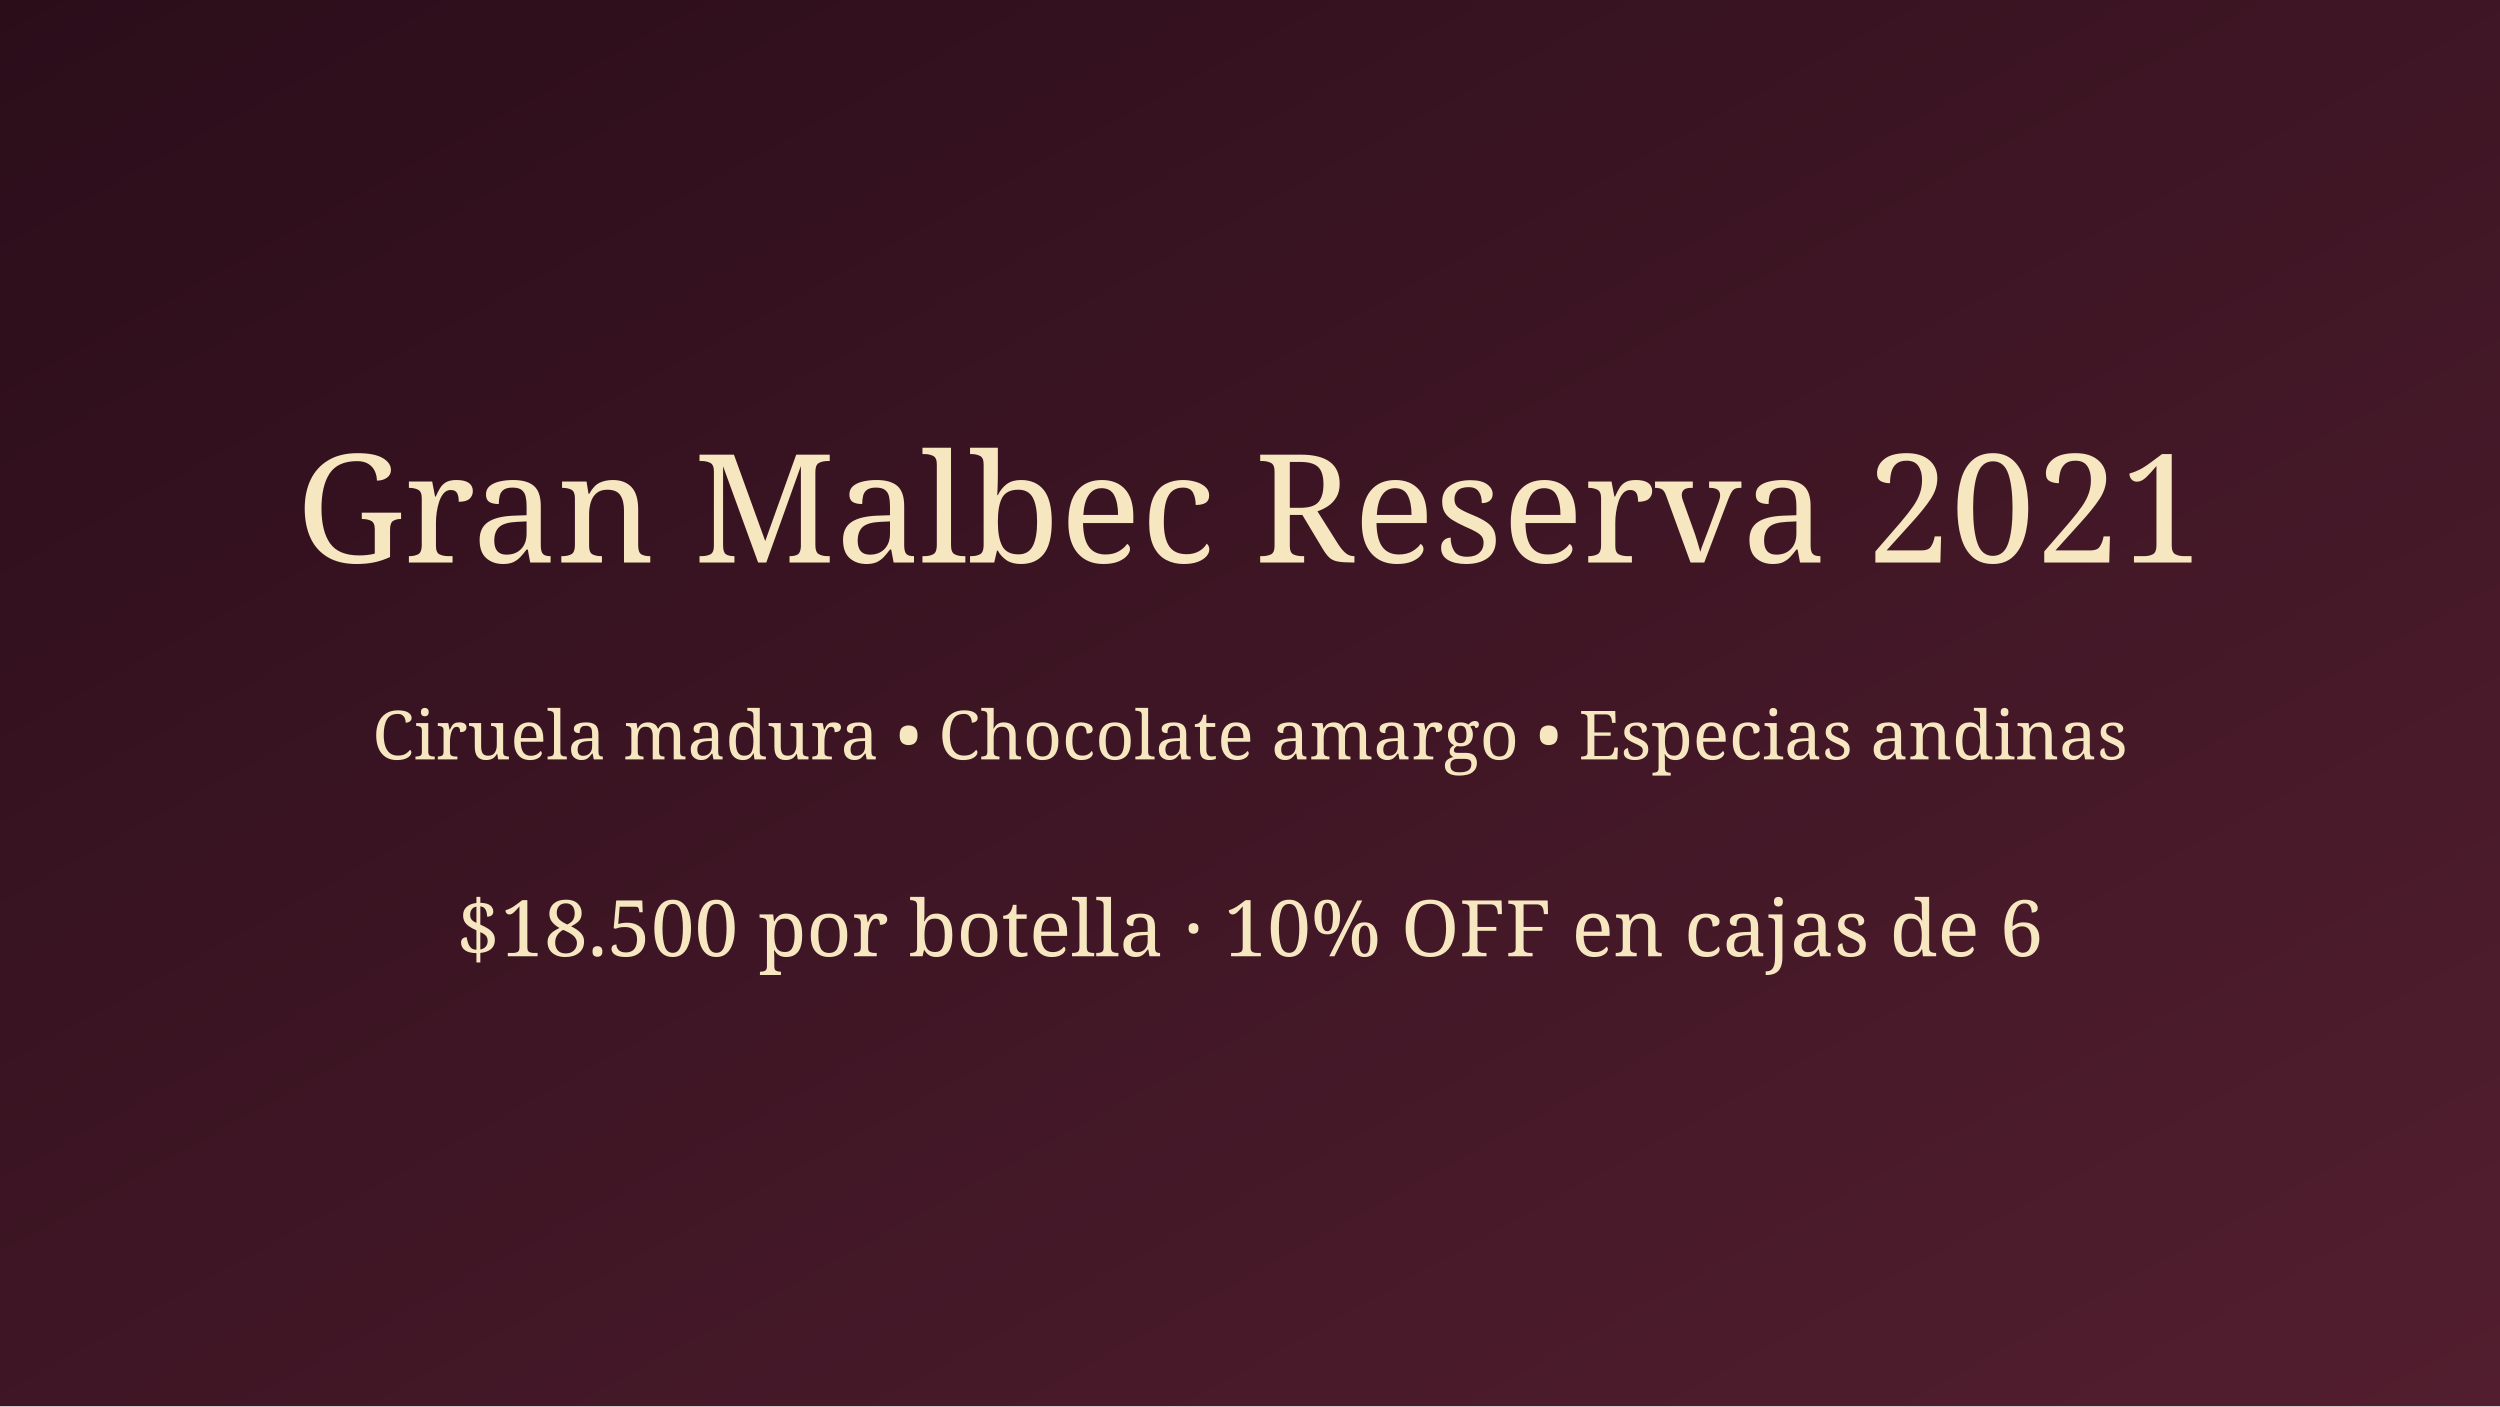
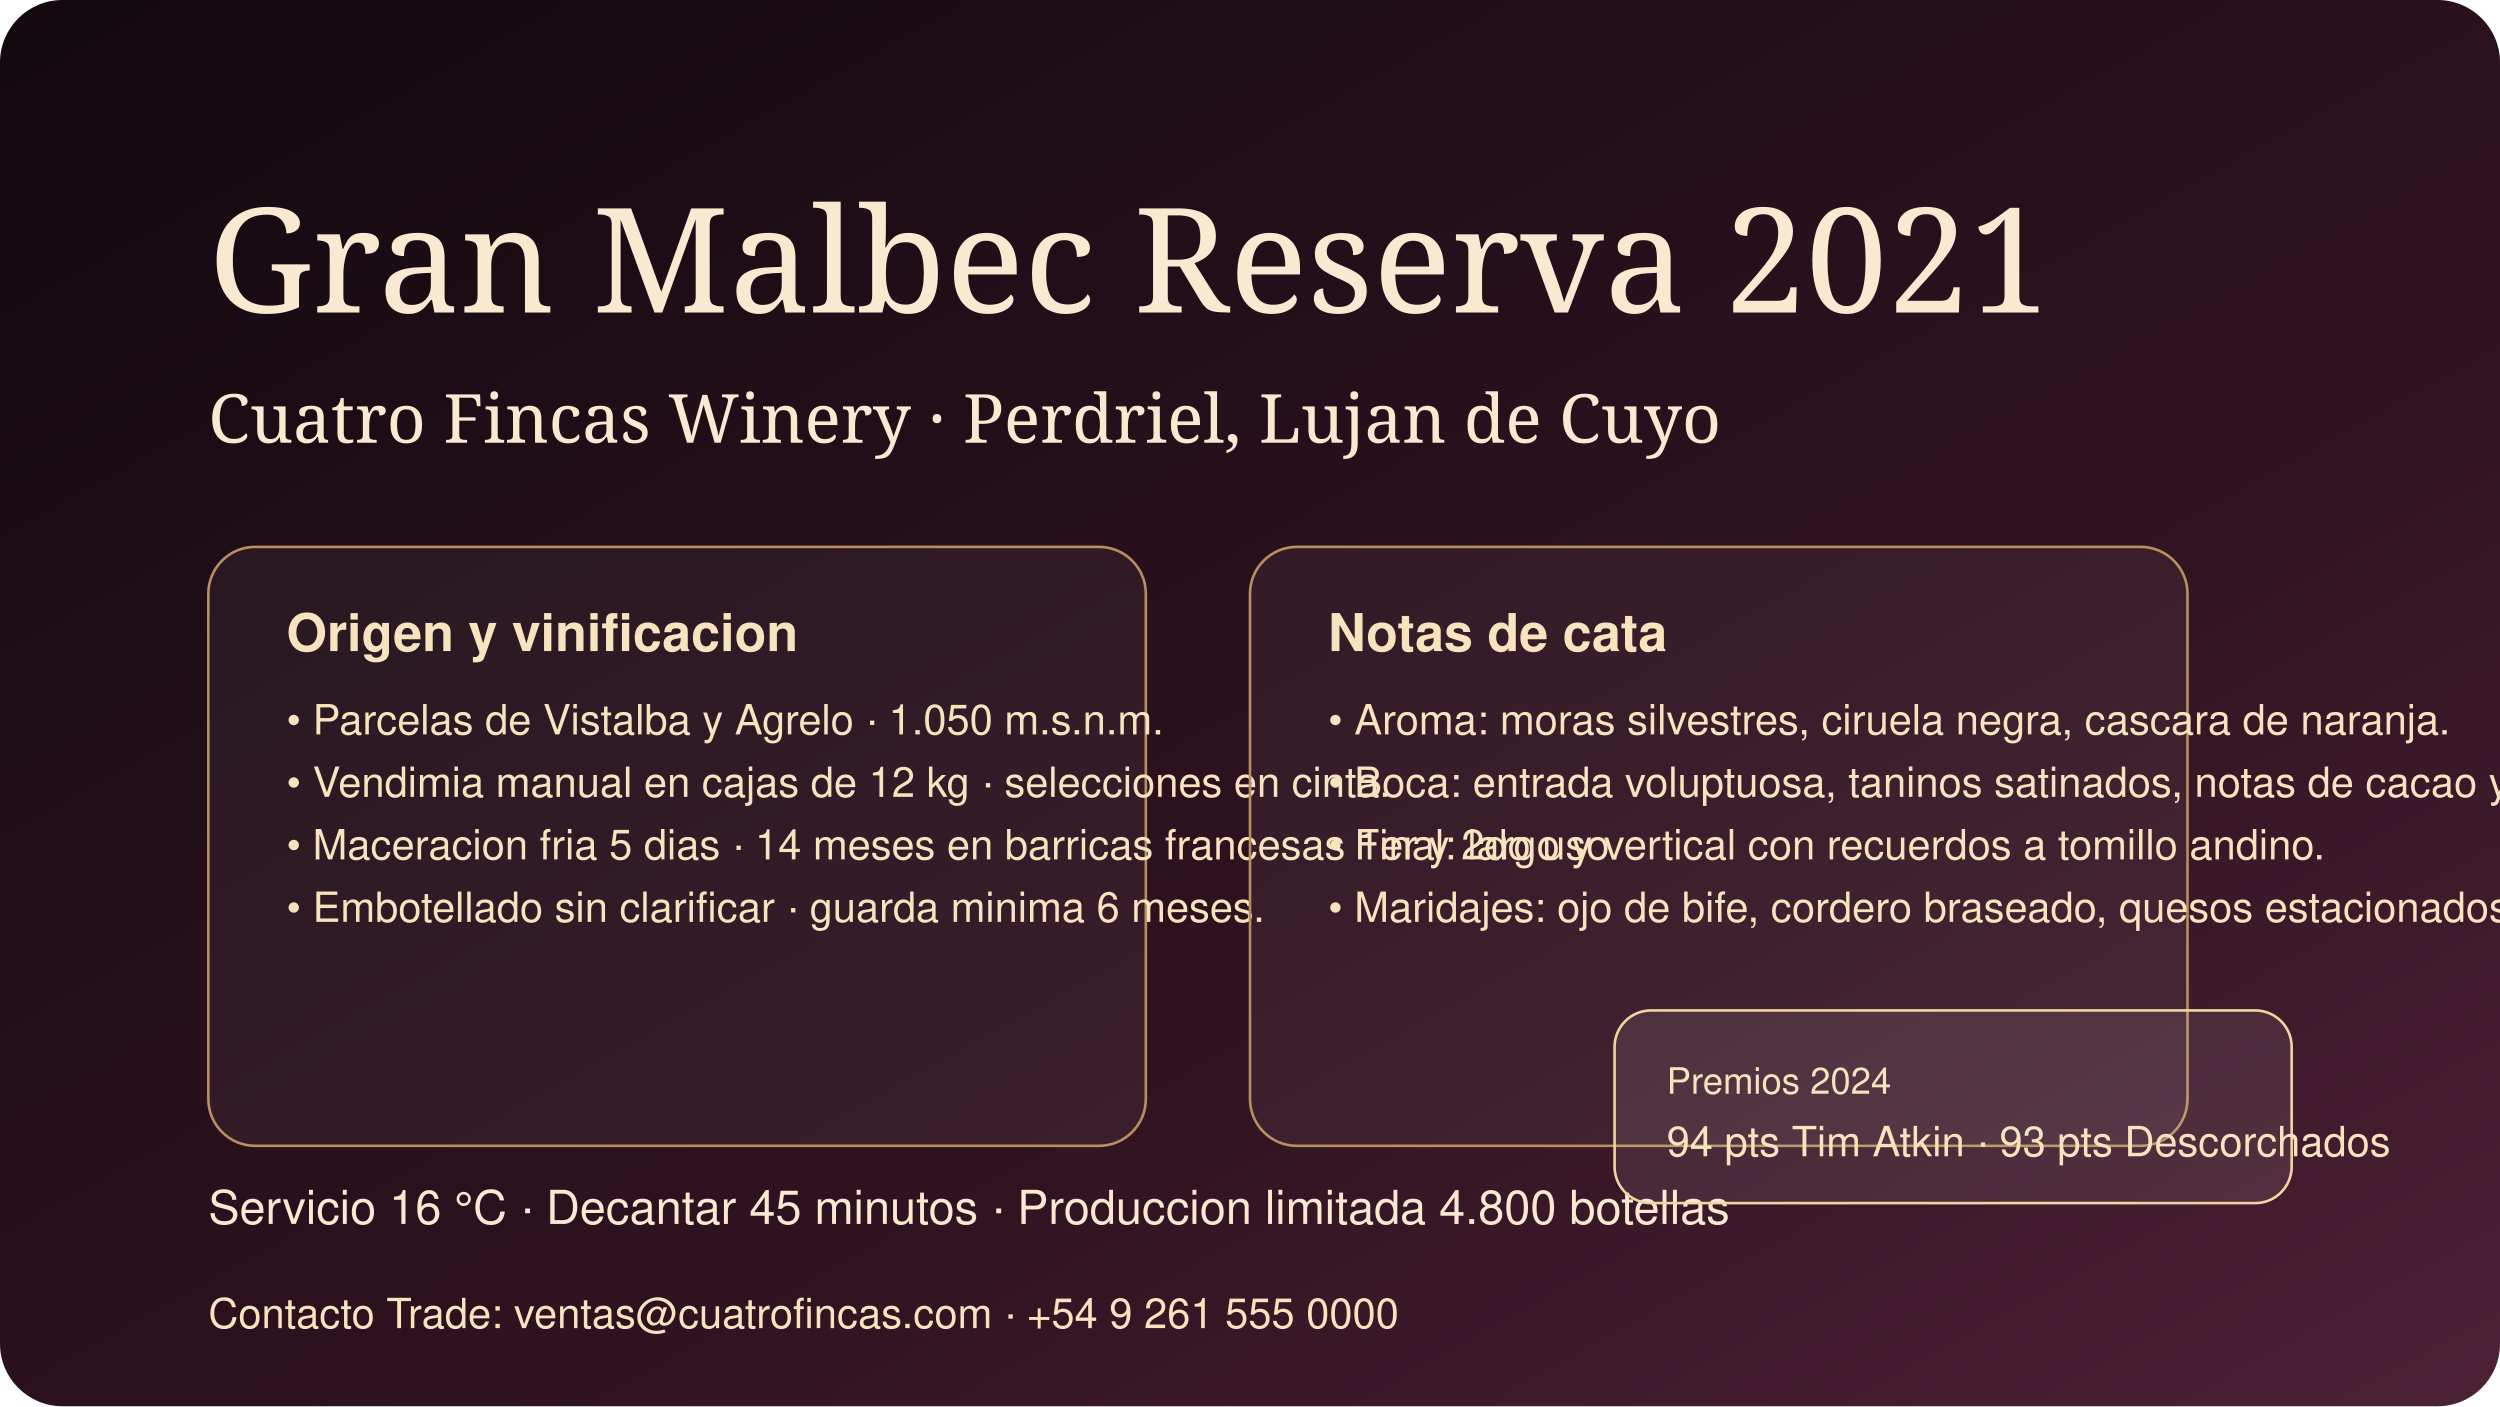
- <svg xmlns="http://www.w3.org/2000/svg" width="960" height="540" viewBox="0 0 960 540">
+ <svg xmlns="http://www.w3.org/2000/svg" viewBox="0 0 960 540" width="960" height="540">
  <defs>
-     <linearGradient id="vino" x1="0" x2="1" y1="0" y2="1">
-       <stop offset="0%" stop-color="#2b0d1a" />
-       <stop offset="100%" stop-color="#521e2f" />
+     <linearGradient id="night" x1="0" y1="0" x2="1" y2="1">
+       <stop offset="0%" stop-color="#12090f" />
+       <stop offset="60%" stop-color="#2f1220" />
+       <stop offset="100%" stop-color="#4c2135" />
+     </linearGradient>
+     <linearGradient id="accent" x1="0" y1="0" x2="0" y2="1">
+       <stop offset="0%" stop-color="#f2d6a2" />
+       <stop offset="100%" stop-color="#b98f5f" />
    </linearGradient>
  </defs>
-   <rect width="960" height="540" fill="url(#vino)" />
-   <text x="50%" y="40%" fill="#f6e7c1" font-family="'Playfair Display', Georgia, serif" font-size="58" text-anchor="middle">Gran Malbec Reserva 2021</text>
-   <text x="50%" y="54%" fill="#f6e7c1" font-family="'Playfair Display', Georgia, serif" font-size="26" text-anchor="middle">Ciruela madura • Chocolate amargo • Especias andinas</text>
-   <text x="50%" y="68%" fill="#f6e7c1" font-family="'Playfair Display', Georgia, serif" font-size="30" text-anchor="middle">$18.500 por botella · 10% OFF en cajas de 6</text>
+   <rect fill="url(#night)" width="960" height="540" rx="24" />
+   <text x="80" y="120" fill="#f8e9d0" font-family="'Playfair Display', Georgia, serif" font-size="56">Gran Malbec Reserva 2021</text>
+   <text x="80" y="170" fill="#f8e9d0" font-family="'Playfair Display', Georgia, serif" font-size="26">Cuatro Fincas Winery · Perdriel, Lujan de Cuyo</text>
+   <rect x="80" y="210" width="360" height="230" fill="rgba(255,255,255,0.05)" stroke="#b98f5f" stroke-width="1" rx="18" />
+   <text x="110" y="250" fill="#f7e3be" font-family="Helvetica, Arial, sans-serif" font-size="20" font-weight="bold">Origen y vinificacion</text>
+   <text x="110" y="282" fill="#f7e3be" font-family="Helvetica, Arial, sans-serif" font-size="16">
+     <tspan x="110" dy="0">• Parcelas de Vistalba y Agrelo · 1.050 m.s.n.m.</tspan>
+     <tspan x="110" dy="24">• Vendimia manual en cajas de 12 kg · selecciones en cinta.</tspan>
+     <tspan x="110" dy="24">• Maceracion fria 5 dias · 14 meses en barricas francesas 1er y 2do uso.</tspan>
+     <tspan x="110" dy="24">• Embotellado sin clarificar · guarda minima 6 meses.</tspan>
+   </text>
+   <rect x="480" y="210" width="360" height="230" fill="rgba(255,255,255,0.05)" stroke="#b98f5f" stroke-width="1" rx="18" />
+   <text x="510" y="250" fill="#f7e3be" font-family="Helvetica, Arial, sans-serif" font-size="20" font-weight="bold">Notas de cata</text>
+   <text x="510" y="282" fill="#f7e3be" font-family="Helvetica, Arial, sans-serif" font-size="16">
+     <tspan x="510" dy="0">• Aroma: moras silvestres, ciruela negra, cascara de naranja.</tspan>
+     <tspan x="510" dy="24">• Boca: entrada voluptuosa, taninos satinados, notas de cacao y tabaco dulce.</tspan>
+     <tspan x="510" dy="24">• Final: largo y vertical con recuerdos a tomillo andino.</tspan>
+     <tspan x="510" dy="24">• Maridajes: ojo de bife, cordero braseado, quesos estacionados.</tspan>
+   </text>
+   <text x="80" y="470" fill="#f8e9d0" font-family="Helvetica, Arial, sans-serif" font-size="18">Servicio 16 °C · Decantar 45 minutos · Produccion limitada 4.800 botellas</text>
+   <g transform="translate(620,430)">
+     <rect x="0" y="-42" width="260" height="74" rx="14" fill="rgba(255,255,255,0.08)" stroke="#f2d6a2" stroke-width="1" />
+     <text x="20" y="-10" fill="#f7e3be" font-family="Helvetica, Arial, sans-serif" font-size="14">Premios 2024</text>
+     <text x="20" y="14" fill="#f7e3be" font-family="Helvetica, Arial, sans-serif" font-size="16">94 pts Tim Atkin · 93 pts Descorchados</text>
+   </g>
+   <text x="80" y="510" fill="#f7e3be" font-family="Helvetica, Arial, sans-serif" font-size="16">Contacto Trade: ventas@cuatrofincas.com · +54 9 261 555 0000</text>
</svg>
